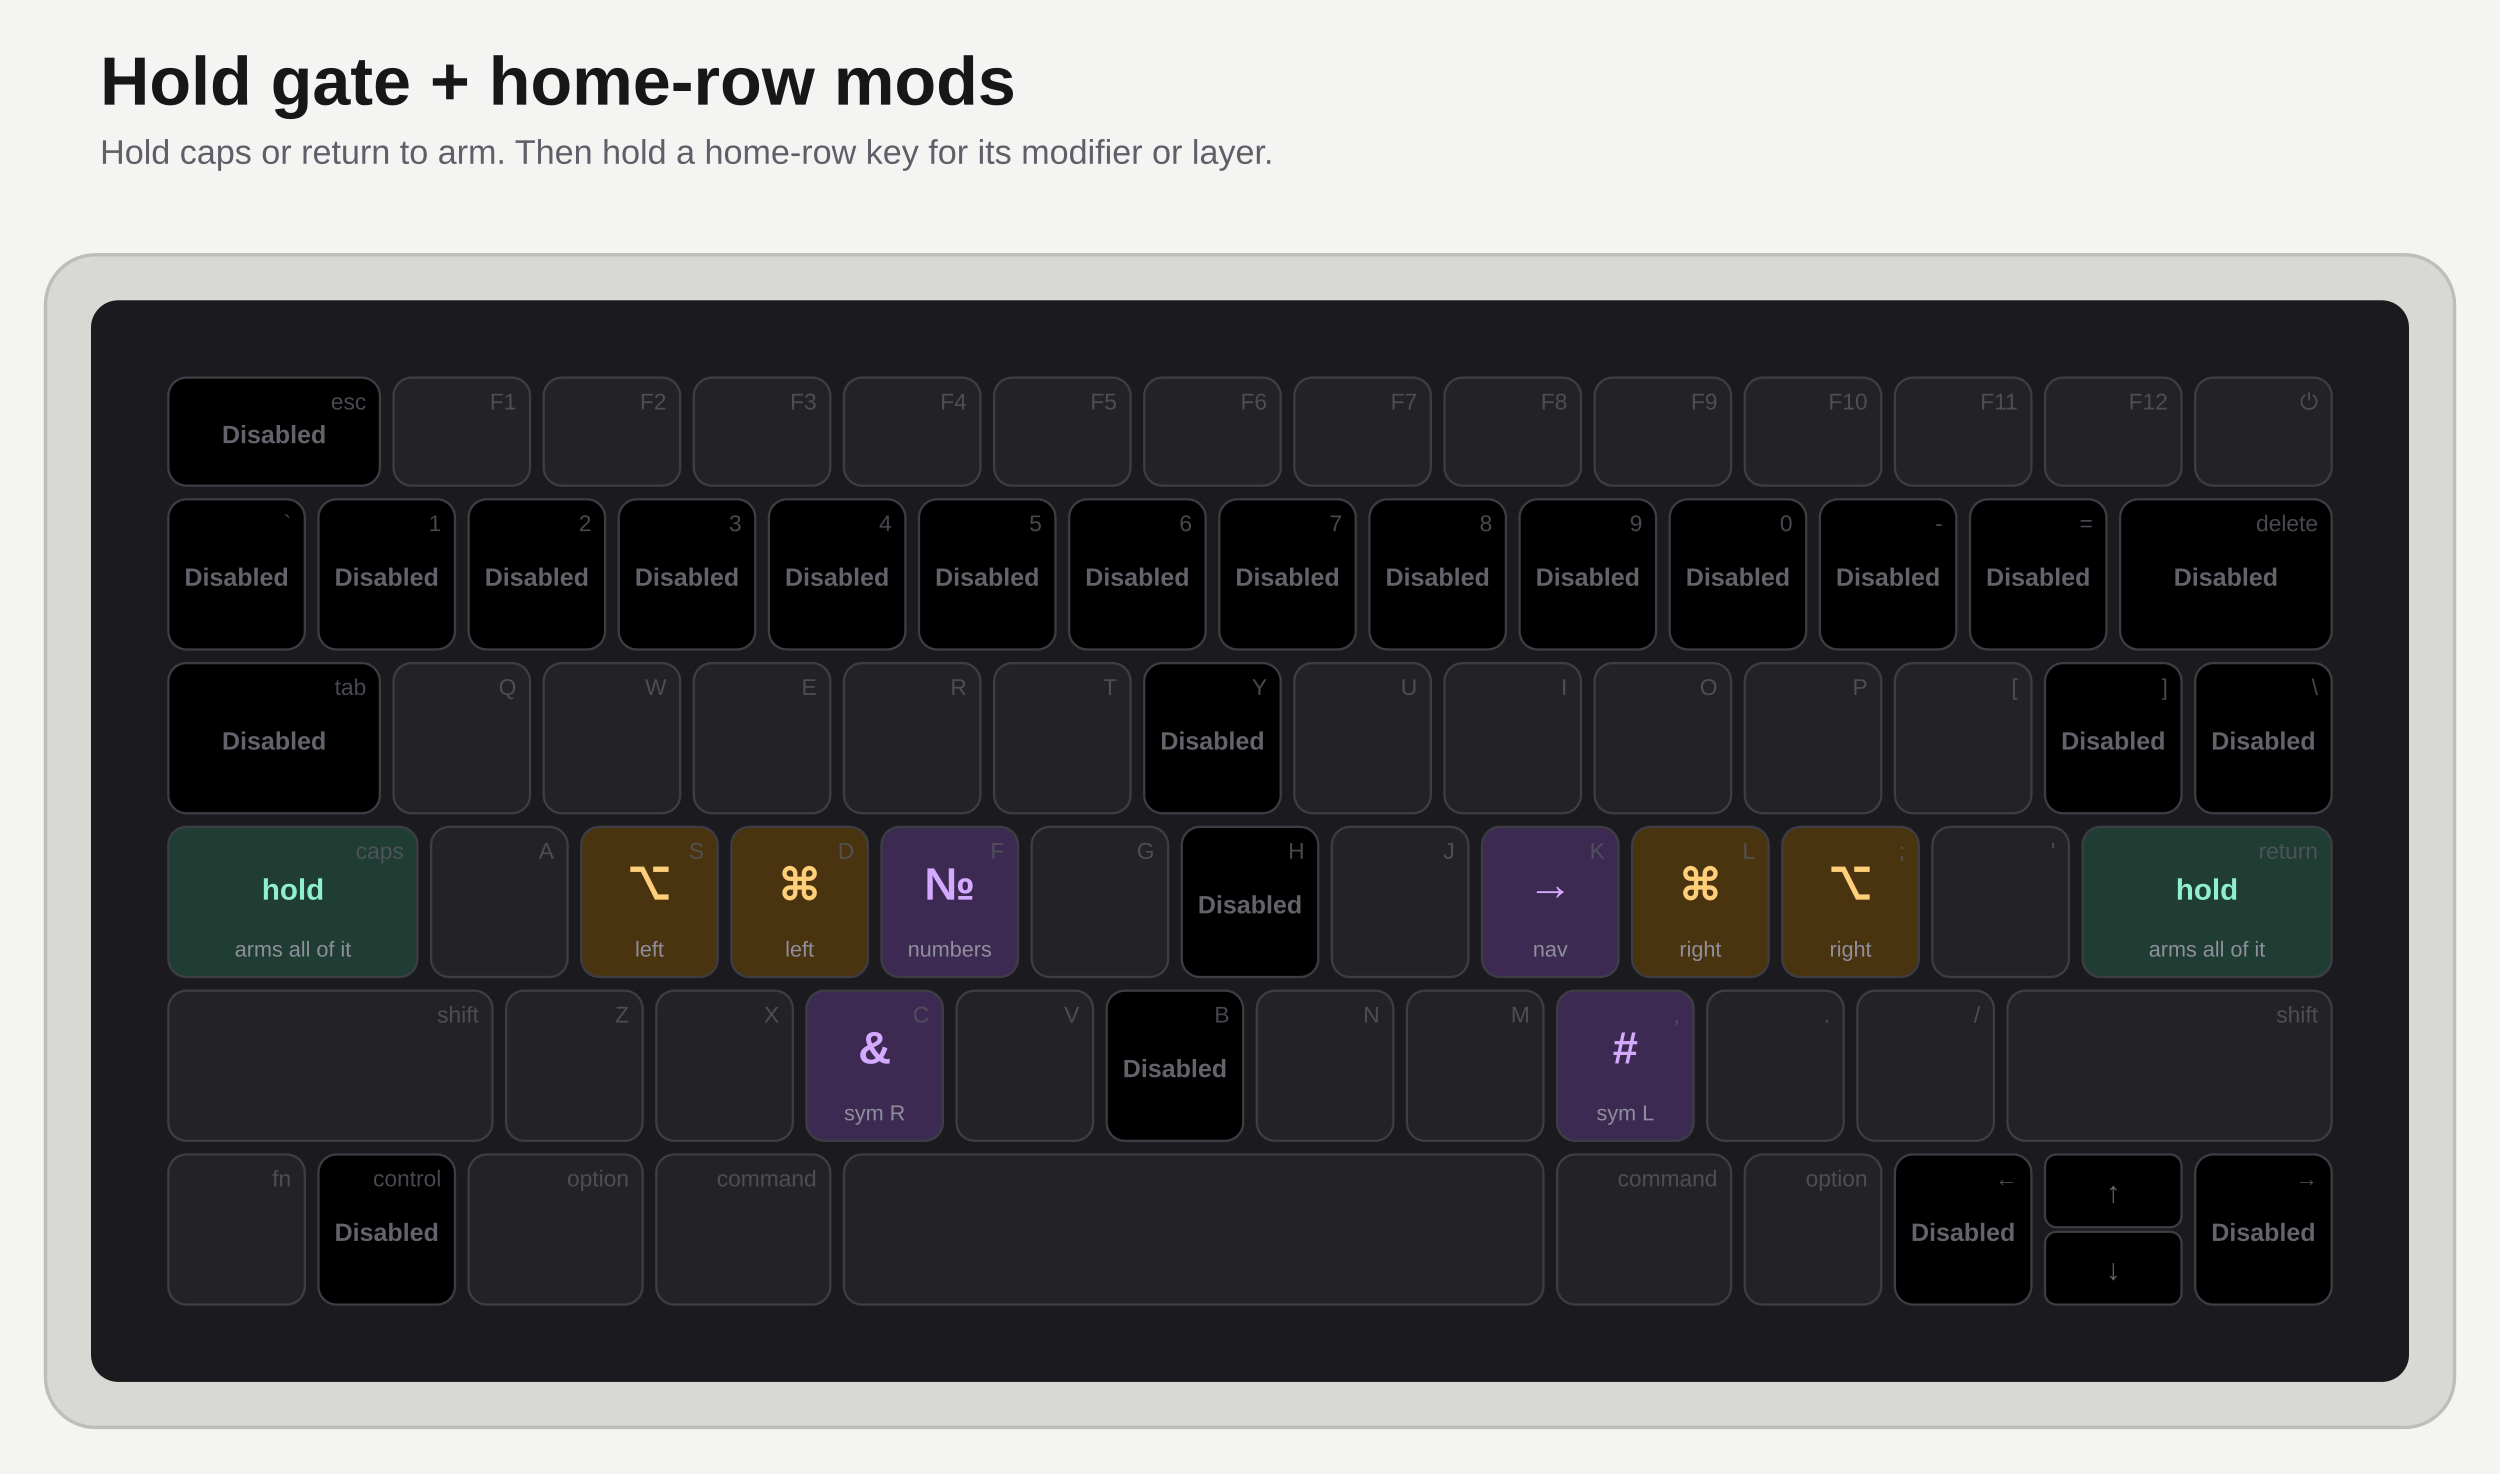
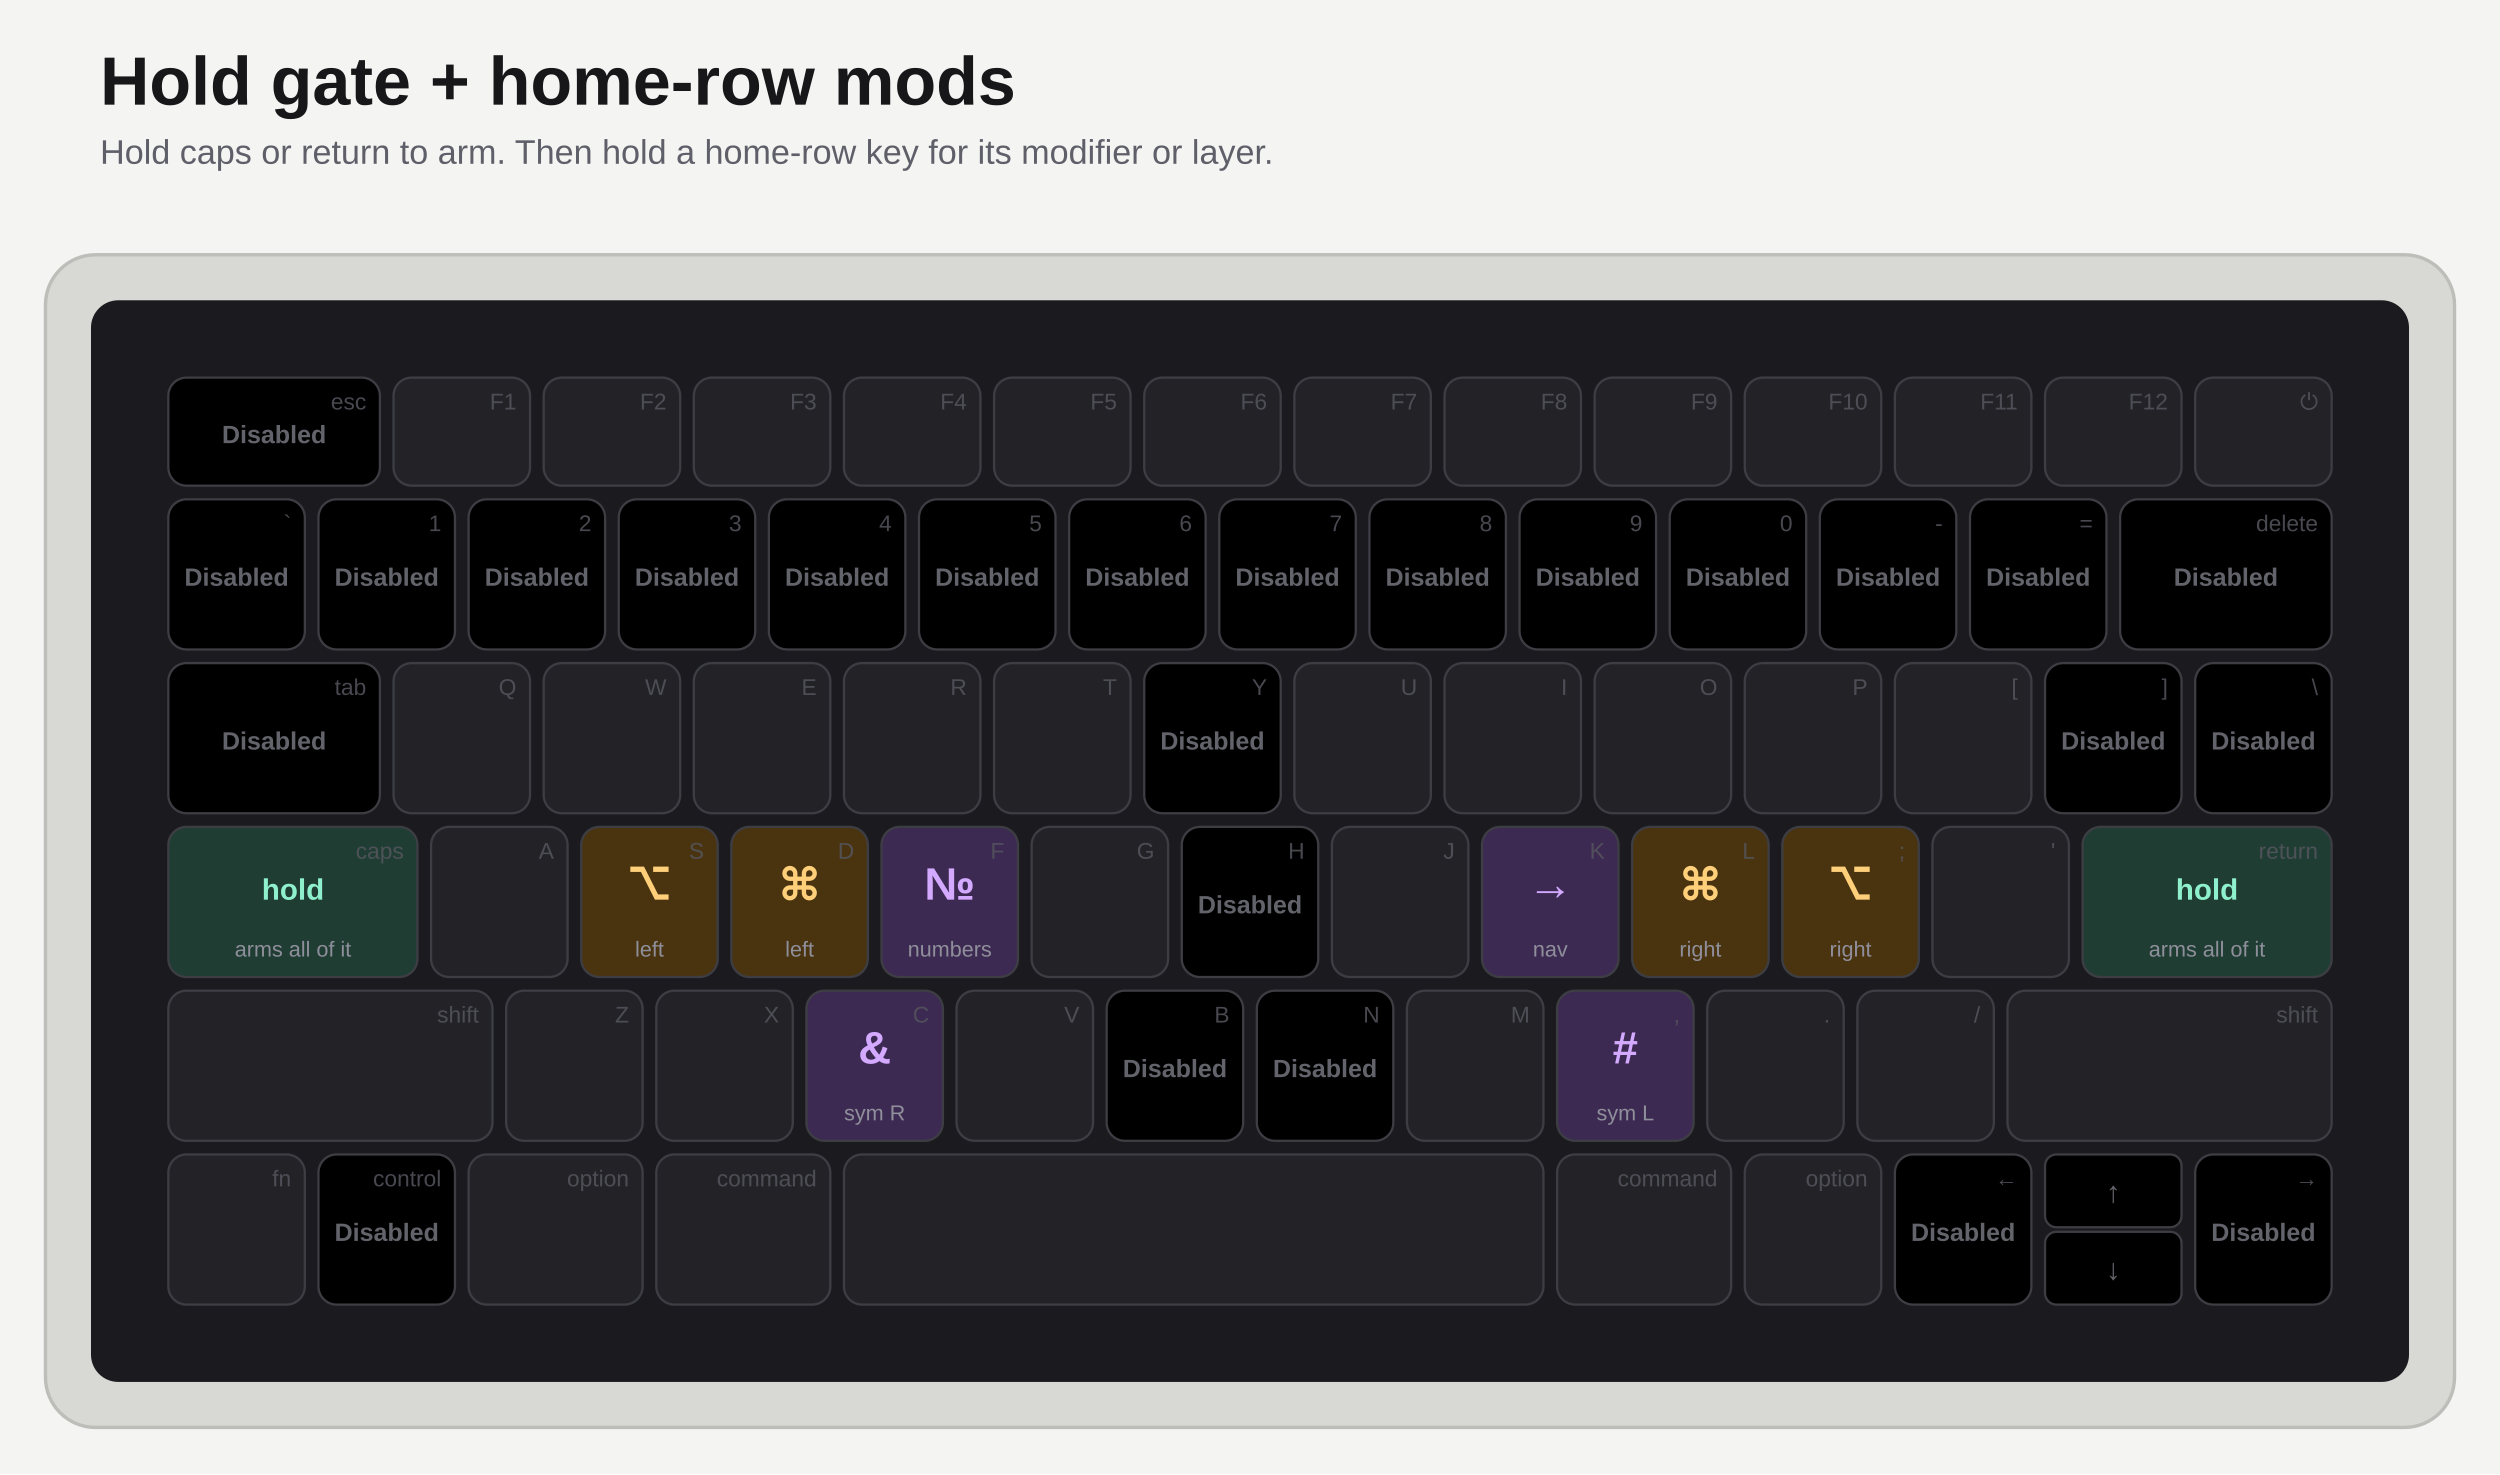
<svg xmlns="http://www.w3.org/2000/svg" width="1099" height="648" viewBox="0 0 1099 648" role="img" aria-label="Hold gate + home-row mods layer of the splitmac">
  <rect width="1099" height="648" fill="#f4f4f2" />
  <text x="44.0" y="46.0" fill="#17171a" font-size="30" font-weight="700" text-anchor="start" opacity="1.0" font-family="-apple-system, BlinkMacSystemFont, 'SF Pro Text', 'Helvetica Neue', Arial, sans-serif">Hold gate + home-row mods</text>
  <text x="44.0" y="72.0" fill="#5f5f6a" font-size="15" font-weight="400" text-anchor="start" opacity="1.0" font-family="-apple-system, BlinkMacSystemFont, 'SF Pro Text', 'Helvetica Neue', Arial, sans-serif">Hold caps or return to arm. Then hold a home-row key for its modifier or layer.</text>
  <rect x="20.0" y="112.0" width="1059.0" height="515.5" rx="22" fill="#d8d8d5" stroke="#bdbdb9" stroke-width="1.5" />
  <rect x="40.0" y="132.0" width="1019.0" height="475.5" rx="12" fill="#1b1b1f" />
  <rect x="74.0" y="166.0" width="93.0" height="47.5" rx="8" fill="#000000" stroke="#3d3d44" stroke-width="1" />
  <text x="161.0" y="180.0" fill="#55555e" font-size="10" font-weight="500" text-anchor="end" opacity="0.85" font-family="-apple-system, BlinkMacSystemFont, 'SF Pro Text', 'Helvetica Neue', Arial, sans-serif">esc</text>
  <text x="120.5" y="194.8" fill="#63636b" font-size="11" font-weight="600" text-anchor="middle" opacity="1.0" font-family="-apple-system, BlinkMacSystemFont, 'SF Pro Text', 'Helvetica Neue', Arial, sans-serif">Disabled</text>
  <rect x="173.0" y="166.0" width="60.0" height="47.5" rx="8" fill="#232327" stroke="#3d3d44" stroke-width="1" />
  <text x="227.0" y="180.0" fill="#55555e" font-size="10" font-weight="500" text-anchor="end" opacity="0.85" font-family="-apple-system, BlinkMacSystemFont, 'SF Pro Text', 'Helvetica Neue', Arial, sans-serif">F1</text>
  <rect x="239.0" y="166.0" width="60.0" height="47.5" rx="8" fill="#232327" stroke="#3d3d44" stroke-width="1" />
  <text x="293.0" y="180.0" fill="#55555e" font-size="10" font-weight="500" text-anchor="end" opacity="0.85" font-family="-apple-system, BlinkMacSystemFont, 'SF Pro Text', 'Helvetica Neue', Arial, sans-serif">F2</text>
  <rect x="305.0" y="166.0" width="60.0" height="47.5" rx="8" fill="#232327" stroke="#3d3d44" stroke-width="1" />
  <text x="359.0" y="180.0" fill="#55555e" font-size="10" font-weight="500" text-anchor="end" opacity="0.85" font-family="-apple-system, BlinkMacSystemFont, 'SF Pro Text', 'Helvetica Neue', Arial, sans-serif">F3</text>
  <rect x="371.0" y="166.0" width="60.0" height="47.5" rx="8" fill="#232327" stroke="#3d3d44" stroke-width="1" />
  <text x="425.0" y="180.0" fill="#55555e" font-size="10" font-weight="500" text-anchor="end" opacity="0.85" font-family="-apple-system, BlinkMacSystemFont, 'SF Pro Text', 'Helvetica Neue', Arial, sans-serif">F4</text>
  <rect x="437.0" y="166.0" width="60.0" height="47.5" rx="8" fill="#232327" stroke="#3d3d44" stroke-width="1" />
  <text x="491.0" y="180.0" fill="#55555e" font-size="10" font-weight="500" text-anchor="end" opacity="0.85" font-family="-apple-system, BlinkMacSystemFont, 'SF Pro Text', 'Helvetica Neue', Arial, sans-serif">F5</text>
  <rect x="503.0" y="166.0" width="60.0" height="47.5" rx="8" fill="#232327" stroke="#3d3d44" stroke-width="1" />
  <text x="557.0" y="180.0" fill="#55555e" font-size="10" font-weight="500" text-anchor="end" opacity="0.85" font-family="-apple-system, BlinkMacSystemFont, 'SF Pro Text', 'Helvetica Neue', Arial, sans-serif">F6</text>
  <rect x="569.0" y="166.0" width="60.0" height="47.5" rx="8" fill="#232327" stroke="#3d3d44" stroke-width="1" />
  <text x="623.0" y="180.0" fill="#55555e" font-size="10" font-weight="500" text-anchor="end" opacity="0.85" font-family="-apple-system, BlinkMacSystemFont, 'SF Pro Text', 'Helvetica Neue', Arial, sans-serif">F7</text>
  <rect x="635.0" y="166.0" width="60.0" height="47.5" rx="8" fill="#232327" stroke="#3d3d44" stroke-width="1" />
  <text x="689.0" y="180.0" fill="#55555e" font-size="10" font-weight="500" text-anchor="end" opacity="0.85" font-family="-apple-system, BlinkMacSystemFont, 'SF Pro Text', 'Helvetica Neue', Arial, sans-serif">F8</text>
  <rect x="701.0" y="166.0" width="60.0" height="47.5" rx="8" fill="#232327" stroke="#3d3d44" stroke-width="1" />
  <text x="755.0" y="180.0" fill="#55555e" font-size="10" font-weight="500" text-anchor="end" opacity="0.85" font-family="-apple-system, BlinkMacSystemFont, 'SF Pro Text', 'Helvetica Neue', Arial, sans-serif">F9</text>
  <rect x="767.0" y="166.0" width="60.0" height="47.5" rx="8" fill="#232327" stroke="#3d3d44" stroke-width="1" />
  <text x="821.0" y="180.0" fill="#55555e" font-size="10" font-weight="500" text-anchor="end" opacity="0.85" font-family="-apple-system, BlinkMacSystemFont, 'SF Pro Text', 'Helvetica Neue', Arial, sans-serif">F10</text>
  <rect x="833.0" y="166.0" width="60.0" height="47.5" rx="8" fill="#232327" stroke="#3d3d44" stroke-width="1" />
  <text x="887.0" y="180.0" fill="#55555e" font-size="10" font-weight="500" text-anchor="end" opacity="0.85" font-family="-apple-system, BlinkMacSystemFont, 'SF Pro Text', 'Helvetica Neue', Arial, sans-serif">F11</text>
  <rect x="899.0" y="166.0" width="60.0" height="47.5" rx="8" fill="#232327" stroke="#3d3d44" stroke-width="1" />
  <text x="953.0" y="180.0" fill="#55555e" font-size="10" font-weight="500" text-anchor="end" opacity="0.85" font-family="-apple-system, BlinkMacSystemFont, 'SF Pro Text', 'Helvetica Neue', Arial, sans-serif">F12</text>
  <rect x="965.0" y="166.0" width="60.0" height="47.5" rx="8" fill="#232327" stroke="#3d3d44" stroke-width="1" />
  <text x="1019.0" y="180.0" fill="#55555e" font-size="10" font-weight="500" text-anchor="end" opacity="0.85" font-family="-apple-system, BlinkMacSystemFont, 'SF Pro Text', 'Helvetica Neue', Arial, sans-serif">⏻</text>
  <rect x="74.0" y="219.5" width="60.0" height="66.0" rx="8" fill="#000000" stroke="#3d3d44" stroke-width="1" />
  <text x="128.0" y="233.5" fill="#55555e" font-size="10" font-weight="500" text-anchor="end" opacity="0.85" font-family="-apple-system, BlinkMacSystemFont, 'SF Pro Text', 'Helvetica Neue', Arial, sans-serif">`</text>
  <text x="104.0" y="257.5" fill="#63636b" font-size="11" font-weight="600" text-anchor="middle" opacity="1.0" font-family="-apple-system, BlinkMacSystemFont, 'SF Pro Text', 'Helvetica Neue', Arial, sans-serif">Disabled</text>
  <rect x="140.0" y="219.5" width="60.0" height="66.0" rx="8" fill="#000000" stroke="#3d3d44" stroke-width="1" />
  <text x="194.0" y="233.5" fill="#55555e" font-size="10" font-weight="500" text-anchor="end" opacity="0.85" font-family="-apple-system, BlinkMacSystemFont, 'SF Pro Text', 'Helvetica Neue', Arial, sans-serif">1</text>
  <text x="170.0" y="257.5" fill="#63636b" font-size="11" font-weight="600" text-anchor="middle" opacity="1.0" font-family="-apple-system, BlinkMacSystemFont, 'SF Pro Text', 'Helvetica Neue', Arial, sans-serif">Disabled</text>
  <rect x="206.0" y="219.5" width="60.0" height="66.0" rx="8" fill="#000000" stroke="#3d3d44" stroke-width="1" />
  <text x="260.0" y="233.5" fill="#55555e" font-size="10" font-weight="500" text-anchor="end" opacity="0.85" font-family="-apple-system, BlinkMacSystemFont, 'SF Pro Text', 'Helvetica Neue', Arial, sans-serif">2</text>
  <text x="236.0" y="257.5" fill="#63636b" font-size="11" font-weight="600" text-anchor="middle" opacity="1.0" font-family="-apple-system, BlinkMacSystemFont, 'SF Pro Text', 'Helvetica Neue', Arial, sans-serif">Disabled</text>
  <rect x="272.0" y="219.5" width="60.0" height="66.0" rx="8" fill="#000000" stroke="#3d3d44" stroke-width="1" />
  <text x="326.0" y="233.5" fill="#55555e" font-size="10" font-weight="500" text-anchor="end" opacity="0.85" font-family="-apple-system, BlinkMacSystemFont, 'SF Pro Text', 'Helvetica Neue', Arial, sans-serif">3</text>
  <text x="302.0" y="257.5" fill="#63636b" font-size="11" font-weight="600" text-anchor="middle" opacity="1.0" font-family="-apple-system, BlinkMacSystemFont, 'SF Pro Text', 'Helvetica Neue', Arial, sans-serif">Disabled</text>
  <rect x="338.0" y="219.5" width="60.0" height="66.0" rx="8" fill="#000000" stroke="#3d3d44" stroke-width="1" />
  <text x="392.0" y="233.5" fill="#55555e" font-size="10" font-weight="500" text-anchor="end" opacity="0.85" font-family="-apple-system, BlinkMacSystemFont, 'SF Pro Text', 'Helvetica Neue', Arial, sans-serif">4</text>
  <text x="368.0" y="257.5" fill="#63636b" font-size="11" font-weight="600" text-anchor="middle" opacity="1.0" font-family="-apple-system, BlinkMacSystemFont, 'SF Pro Text', 'Helvetica Neue', Arial, sans-serif">Disabled</text>
  <rect x="404.0" y="219.5" width="60.0" height="66.0" rx="8" fill="#000000" stroke="#3d3d44" stroke-width="1" />
  <text x="458.0" y="233.5" fill="#55555e" font-size="10" font-weight="500" text-anchor="end" opacity="0.85" font-family="-apple-system, BlinkMacSystemFont, 'SF Pro Text', 'Helvetica Neue', Arial, sans-serif">5</text>
  <text x="434.0" y="257.5" fill="#63636b" font-size="11" font-weight="600" text-anchor="middle" opacity="1.0" font-family="-apple-system, BlinkMacSystemFont, 'SF Pro Text', 'Helvetica Neue', Arial, sans-serif">Disabled</text>
  <rect x="470.0" y="219.5" width="60.0" height="66.0" rx="8" fill="#000000" stroke="#3d3d44" stroke-width="1" />
  <text x="524.0" y="233.5" fill="#55555e" font-size="10" font-weight="500" text-anchor="end" opacity="0.85" font-family="-apple-system, BlinkMacSystemFont, 'SF Pro Text', 'Helvetica Neue', Arial, sans-serif">6</text>
  <text x="500.0" y="257.5" fill="#63636b" font-size="11" font-weight="600" text-anchor="middle" opacity="1.0" font-family="-apple-system, BlinkMacSystemFont, 'SF Pro Text', 'Helvetica Neue', Arial, sans-serif">Disabled</text>
  <rect x="536.0" y="219.5" width="60.0" height="66.0" rx="8" fill="#000000" stroke="#3d3d44" stroke-width="1" />
  <text x="590.0" y="233.5" fill="#55555e" font-size="10" font-weight="500" text-anchor="end" opacity="0.85" font-family="-apple-system, BlinkMacSystemFont, 'SF Pro Text', 'Helvetica Neue', Arial, sans-serif">7</text>
  <text x="566.0" y="257.5" fill="#63636b" font-size="11" font-weight="600" text-anchor="middle" opacity="1.0" font-family="-apple-system, BlinkMacSystemFont, 'SF Pro Text', 'Helvetica Neue', Arial, sans-serif">Disabled</text>
  <rect x="602.0" y="219.5" width="60.0" height="66.0" rx="8" fill="#000000" stroke="#3d3d44" stroke-width="1" />
  <text x="656.0" y="233.5" fill="#55555e" font-size="10" font-weight="500" text-anchor="end" opacity="0.85" font-family="-apple-system, BlinkMacSystemFont, 'SF Pro Text', 'Helvetica Neue', Arial, sans-serif">8</text>
  <text x="632.0" y="257.5" fill="#63636b" font-size="11" font-weight="600" text-anchor="middle" opacity="1.0" font-family="-apple-system, BlinkMacSystemFont, 'SF Pro Text', 'Helvetica Neue', Arial, sans-serif">Disabled</text>
  <rect x="668.0" y="219.5" width="60.0" height="66.0" rx="8" fill="#000000" stroke="#3d3d44" stroke-width="1" />
  <text x="722.0" y="233.5" fill="#55555e" font-size="10" font-weight="500" text-anchor="end" opacity="0.85" font-family="-apple-system, BlinkMacSystemFont, 'SF Pro Text', 'Helvetica Neue', Arial, sans-serif">9</text>
  <text x="698.0" y="257.5" fill="#63636b" font-size="11" font-weight="600" text-anchor="middle" opacity="1.0" font-family="-apple-system, BlinkMacSystemFont, 'SF Pro Text', 'Helvetica Neue', Arial, sans-serif">Disabled</text>
  <rect x="734.0" y="219.5" width="60.0" height="66.0" rx="8" fill="#000000" stroke="#3d3d44" stroke-width="1" />
  <text x="788.0" y="233.5" fill="#55555e" font-size="10" font-weight="500" text-anchor="end" opacity="0.85" font-family="-apple-system, BlinkMacSystemFont, 'SF Pro Text', 'Helvetica Neue', Arial, sans-serif">0</text>
  <text x="764.0" y="257.5" fill="#63636b" font-size="11" font-weight="600" text-anchor="middle" opacity="1.0" font-family="-apple-system, BlinkMacSystemFont, 'SF Pro Text', 'Helvetica Neue', Arial, sans-serif">Disabled</text>
  <rect x="800.0" y="219.5" width="60.0" height="66.0" rx="8" fill="#000000" stroke="#3d3d44" stroke-width="1" />
  <text x="854.0" y="233.5" fill="#55555e" font-size="10" font-weight="500" text-anchor="end" opacity="0.85" font-family="-apple-system, BlinkMacSystemFont, 'SF Pro Text', 'Helvetica Neue', Arial, sans-serif">-</text>
  <text x="830.0" y="257.5" fill="#63636b" font-size="11" font-weight="600" text-anchor="middle" opacity="1.0" font-family="-apple-system, BlinkMacSystemFont, 'SF Pro Text', 'Helvetica Neue', Arial, sans-serif">Disabled</text>
  <rect x="866.0" y="219.5" width="60.0" height="66.0" rx="8" fill="#000000" stroke="#3d3d44" stroke-width="1" />
  <text x="920.0" y="233.5" fill="#55555e" font-size="10" font-weight="500" text-anchor="end" opacity="0.85" font-family="-apple-system, BlinkMacSystemFont, 'SF Pro Text', 'Helvetica Neue', Arial, sans-serif">=</text>
  <text x="896.0" y="257.5" fill="#63636b" font-size="11" font-weight="600" text-anchor="middle" opacity="1.0" font-family="-apple-system, BlinkMacSystemFont, 'SF Pro Text', 'Helvetica Neue', Arial, sans-serif">Disabled</text>
  <rect x="932.0" y="219.5" width="93.0" height="66.0" rx="8" fill="#000000" stroke="#3d3d44" stroke-width="1" />
  <text x="1019.0" y="233.5" fill="#55555e" font-size="10" font-weight="500" text-anchor="end" opacity="0.85" font-family="-apple-system, BlinkMacSystemFont, 'SF Pro Text', 'Helvetica Neue', Arial, sans-serif">delete</text>
  <text x="978.5" y="257.5" fill="#63636b" font-size="11" font-weight="600" text-anchor="middle" opacity="1.0" font-family="-apple-system, BlinkMacSystemFont, 'SF Pro Text', 'Helvetica Neue', Arial, sans-serif">Disabled</text>
  <rect x="74.0" y="291.5" width="93.0" height="66.0" rx="8" fill="#000000" stroke="#3d3d44" stroke-width="1" />
  <text x="161.0" y="305.5" fill="#55555e" font-size="10" font-weight="500" text-anchor="end" opacity="0.85" font-family="-apple-system, BlinkMacSystemFont, 'SF Pro Text', 'Helvetica Neue', Arial, sans-serif">tab</text>
  <text x="120.5" y="329.5" fill="#63636b" font-size="11" font-weight="600" text-anchor="middle" opacity="1.0" font-family="-apple-system, BlinkMacSystemFont, 'SF Pro Text', 'Helvetica Neue', Arial, sans-serif">Disabled</text>
  <rect x="173.0" y="291.5" width="60.0" height="66.0" rx="8" fill="#232327" stroke="#3d3d44" stroke-width="1" />
  <text x="227.0" y="305.5" fill="#55555e" font-size="10" font-weight="500" text-anchor="end" opacity="0.85" font-family="-apple-system, BlinkMacSystemFont, 'SF Pro Text', 'Helvetica Neue', Arial, sans-serif">Q</text>
  <rect x="239.0" y="291.5" width="60.0" height="66.0" rx="8" fill="#232327" stroke="#3d3d44" stroke-width="1" />
  <text x="293.0" y="305.5" fill="#55555e" font-size="10" font-weight="500" text-anchor="end" opacity="0.85" font-family="-apple-system, BlinkMacSystemFont, 'SF Pro Text', 'Helvetica Neue', Arial, sans-serif">W</text>
  <rect x="305.0" y="291.5" width="60.0" height="66.0" rx="8" fill="#232327" stroke="#3d3d44" stroke-width="1" />
  <text x="359.0" y="305.5" fill="#55555e" font-size="10" font-weight="500" text-anchor="end" opacity="0.85" font-family="-apple-system, BlinkMacSystemFont, 'SF Pro Text', 'Helvetica Neue', Arial, sans-serif">E</text>
  <rect x="371.0" y="291.5" width="60.0" height="66.0" rx="8" fill="#232327" stroke="#3d3d44" stroke-width="1" />
  <text x="425.0" y="305.5" fill="#55555e" font-size="10" font-weight="500" text-anchor="end" opacity="0.85" font-family="-apple-system, BlinkMacSystemFont, 'SF Pro Text', 'Helvetica Neue', Arial, sans-serif">R</text>
  <rect x="437.0" y="291.5" width="60.0" height="66.0" rx="8" fill="#232327" stroke="#3d3d44" stroke-width="1" />
  <text x="491.0" y="305.5" fill="#55555e" font-size="10" font-weight="500" text-anchor="end" opacity="0.85" font-family="-apple-system, BlinkMacSystemFont, 'SF Pro Text', 'Helvetica Neue', Arial, sans-serif">T</text>
  <rect x="503.0" y="291.5" width="60.0" height="66.0" rx="8" fill="#000000" stroke="#3d3d44" stroke-width="1" />
  <text x="557.0" y="305.5" fill="#55555e" font-size="10" font-weight="500" text-anchor="end" opacity="0.85" font-family="-apple-system, BlinkMacSystemFont, 'SF Pro Text', 'Helvetica Neue', Arial, sans-serif">Y</text>
  <text x="533.0" y="329.5" fill="#63636b" font-size="11" font-weight="600" text-anchor="middle" opacity="1.0" font-family="-apple-system, BlinkMacSystemFont, 'SF Pro Text', 'Helvetica Neue', Arial, sans-serif">Disabled</text>
  <rect x="569.0" y="291.5" width="60.0" height="66.0" rx="8" fill="#232327" stroke="#3d3d44" stroke-width="1" />
  <text x="623.0" y="305.5" fill="#55555e" font-size="10" font-weight="500" text-anchor="end" opacity="0.85" font-family="-apple-system, BlinkMacSystemFont, 'SF Pro Text', 'Helvetica Neue', Arial, sans-serif">U</text>
  <rect x="635.0" y="291.5" width="60.0" height="66.0" rx="8" fill="#232327" stroke="#3d3d44" stroke-width="1" />
  <text x="689.0" y="305.5" fill="#55555e" font-size="10" font-weight="500" text-anchor="end" opacity="0.85" font-family="-apple-system, BlinkMacSystemFont, 'SF Pro Text', 'Helvetica Neue', Arial, sans-serif">I</text>
  <rect x="701.0" y="291.5" width="60.0" height="66.0" rx="8" fill="#232327" stroke="#3d3d44" stroke-width="1" />
  <text x="755.0" y="305.5" fill="#55555e" font-size="10" font-weight="500" text-anchor="end" opacity="0.85" font-family="-apple-system, BlinkMacSystemFont, 'SF Pro Text', 'Helvetica Neue', Arial, sans-serif">O</text>
  <rect x="767.0" y="291.5" width="60.0" height="66.0" rx="8" fill="#232327" stroke="#3d3d44" stroke-width="1" />
  <text x="821.0" y="305.5" fill="#55555e" font-size="10" font-weight="500" text-anchor="end" opacity="0.85" font-family="-apple-system, BlinkMacSystemFont, 'SF Pro Text', 'Helvetica Neue', Arial, sans-serif">P</text>
  <rect x="833.0" y="291.5" width="60.0" height="66.0" rx="8" fill="#232327" stroke="#3d3d44" stroke-width="1" />
  <text x="887.0" y="305.5" fill="#55555e" font-size="10" font-weight="500" text-anchor="end" opacity="0.85" font-family="-apple-system, BlinkMacSystemFont, 'SF Pro Text', 'Helvetica Neue', Arial, sans-serif">[</text>
  <rect x="899.0" y="291.5" width="60.0" height="66.0" rx="8" fill="#000000" stroke="#3d3d44" stroke-width="1" />
  <text x="953.0" y="305.5" fill="#55555e" font-size="10" font-weight="500" text-anchor="end" opacity="0.85" font-family="-apple-system, BlinkMacSystemFont, 'SF Pro Text', 'Helvetica Neue', Arial, sans-serif">]</text>
  <text x="929.0" y="329.5" fill="#63636b" font-size="11" font-weight="600" text-anchor="middle" opacity="1.0" font-family="-apple-system, BlinkMacSystemFont, 'SF Pro Text', 'Helvetica Neue', Arial, sans-serif">Disabled</text>
  <rect x="965.0" y="291.5" width="60.0" height="66.0" rx="8" fill="#000000" stroke="#3d3d44" stroke-width="1" />
  <text x="1019.0" y="305.5" fill="#55555e" font-size="10" font-weight="500" text-anchor="end" opacity="0.85" font-family="-apple-system, BlinkMacSystemFont, 'SF Pro Text', 'Helvetica Neue', Arial, sans-serif">\</text>
  <text x="995.0" y="329.5" fill="#63636b" font-size="11" font-weight="600" text-anchor="middle" opacity="1.0" font-family="-apple-system, BlinkMacSystemFont, 'SF Pro Text', 'Helvetica Neue', Arial, sans-serif">Disabled</text>
  <rect x="74.0" y="363.5" width="109.5" height="66.0" rx="8" fill="#1f3d33" stroke="#3d3d44" stroke-width="1" />
  <text x="177.5" y="377.5" fill="#55555e" font-size="10" font-weight="500" text-anchor="end" opacity="0.85" font-family="-apple-system, BlinkMacSystemFont, 'SF Pro Text', 'Helvetica Neue', Arial, sans-serif">caps</text>
  <text x="128.8" y="395.5" fill="#8ff0cd" font-size="13" font-weight="600" text-anchor="middle" opacity="1.0" font-family="-apple-system, BlinkMacSystemFont, 'SF Pro Text', 'Helvetica Neue', Arial, sans-serif">hold</text>
  <text x="128.8" y="420.5" fill="#8f8f9b" font-size="9.5" font-weight="500" text-anchor="middle" opacity="1.0" font-family="-apple-system, BlinkMacSystemFont, 'SF Pro Text', 'Helvetica Neue', Arial, sans-serif">arms all of it</text>
  <rect x="189.5" y="363.5" width="60.0" height="66.0" rx="8" fill="#232327" stroke="#3d3d44" stroke-width="1" />
  <text x="243.5" y="377.5" fill="#55555e" font-size="10" font-weight="500" text-anchor="end" opacity="0.85" font-family="-apple-system, BlinkMacSystemFont, 'SF Pro Text', 'Helvetica Neue', Arial, sans-serif">A</text>
  <rect x="255.5" y="363.5" width="60.0" height="66.0" rx="8" fill="#4a3410" stroke="#3d3d44" stroke-width="1" />
  <text x="309.5" y="377.5" fill="#55555e" font-size="10" font-weight="500" text-anchor="end" opacity="0.85" font-family="-apple-system, BlinkMacSystemFont, 'SF Pro Text', 'Helvetica Neue', Arial, sans-serif">S</text>
  <text x="285.5" y="395.5" fill="#ffcf7a" font-size="20" font-weight="700" text-anchor="middle" opacity="1.0" font-family="-apple-system, BlinkMacSystemFont, 'SF Pro Text', 'Helvetica Neue', Arial, sans-serif">⌥</text>
  <text x="285.5" y="420.5" fill="#8f8f9b" font-size="9.5" font-weight="500" text-anchor="middle" opacity="1.0" font-family="-apple-system, BlinkMacSystemFont, 'SF Pro Text', 'Helvetica Neue', Arial, sans-serif">left</text>
  <rect x="321.5" y="363.5" width="60.0" height="66.0" rx="8" fill="#4a3410" stroke="#3d3d44" stroke-width="1" />
  <text x="375.5" y="377.5" fill="#55555e" font-size="10" font-weight="500" text-anchor="end" opacity="0.85" font-family="-apple-system, BlinkMacSystemFont, 'SF Pro Text', 'Helvetica Neue', Arial, sans-serif">D</text>
  <text x="351.5" y="395.5" fill="#ffcf7a" font-size="20" font-weight="700" text-anchor="middle" opacity="1.0" font-family="-apple-system, BlinkMacSystemFont, 'SF Pro Text', 'Helvetica Neue', Arial, sans-serif">⌘</text>
  <text x="351.5" y="420.5" fill="#8f8f9b" font-size="9.5" font-weight="500" text-anchor="middle" opacity="1.0" font-family="-apple-system, BlinkMacSystemFont, 'SF Pro Text', 'Helvetica Neue', Arial, sans-serif">left</text>
  <rect x="387.5" y="363.5" width="60.0" height="66.0" rx="8" fill="#3d2a52" stroke="#3d3d44" stroke-width="1" />
  <text x="441.5" y="377.5" fill="#55555e" font-size="10" font-weight="500" text-anchor="end" opacity="0.85" font-family="-apple-system, BlinkMacSystemFont, 'SF Pro Text', 'Helvetica Neue', Arial, sans-serif">F</text>
  <text x="417.5" y="395.5" fill="#d3aaff" font-size="20" font-weight="700" text-anchor="middle" opacity="1.0" font-family="-apple-system, BlinkMacSystemFont, 'SF Pro Text', 'Helvetica Neue', Arial, sans-serif">№</text>
  <text x="417.5" y="420.5" fill="#8f8f9b" font-size="9.5" font-weight="500" text-anchor="middle" opacity="1.0" font-family="-apple-system, BlinkMacSystemFont, 'SF Pro Text', 'Helvetica Neue', Arial, sans-serif">numbers</text>
  <rect x="453.5" y="363.5" width="60.0" height="66.0" rx="8" fill="#232327" stroke="#3d3d44" stroke-width="1" />
  <text x="507.5" y="377.5" fill="#55555e" font-size="10" font-weight="500" text-anchor="end" opacity="0.85" font-family="-apple-system, BlinkMacSystemFont, 'SF Pro Text', 'Helvetica Neue', Arial, sans-serif">G</text>
  <rect x="519.5" y="363.5" width="60.0" height="66.0" rx="8" fill="#000000" stroke="#3d3d44" stroke-width="1" />
  <text x="573.5" y="377.5" fill="#55555e" font-size="10" font-weight="500" text-anchor="end" opacity="0.85" font-family="-apple-system, BlinkMacSystemFont, 'SF Pro Text', 'Helvetica Neue', Arial, sans-serif">H</text>
  <text x="549.5" y="401.5" fill="#63636b" font-size="11" font-weight="600" text-anchor="middle" opacity="1.0" font-family="-apple-system, BlinkMacSystemFont, 'SF Pro Text', 'Helvetica Neue', Arial, sans-serif">Disabled</text>
  <rect x="585.5" y="363.5" width="60.0" height="66.0" rx="8" fill="#232327" stroke="#3d3d44" stroke-width="1" />
  <text x="639.5" y="377.5" fill="#55555e" font-size="10" font-weight="500" text-anchor="end" opacity="0.85" font-family="-apple-system, BlinkMacSystemFont, 'SF Pro Text', 'Helvetica Neue', Arial, sans-serif">J</text>
  <rect x="651.5" y="363.5" width="60.0" height="66.0" rx="8" fill="#3d2a52" stroke="#3d3d44" stroke-width="1" />
  <text x="705.5" y="377.5" fill="#55555e" font-size="10" font-weight="500" text-anchor="end" opacity="0.85" font-family="-apple-system, BlinkMacSystemFont, 'SF Pro Text', 'Helvetica Neue', Arial, sans-serif">K</text>
  <text x="681.5" y="395.5" fill="#d3aaff" font-size="20" font-weight="700" text-anchor="middle" opacity="1.0" font-family="-apple-system, BlinkMacSystemFont, 'SF Pro Text', 'Helvetica Neue', Arial, sans-serif">→</text>
  <text x="681.5" y="420.5" fill="#8f8f9b" font-size="9.5" font-weight="500" text-anchor="middle" opacity="1.0" font-family="-apple-system, BlinkMacSystemFont, 'SF Pro Text', 'Helvetica Neue', Arial, sans-serif">nav</text>
  <rect x="717.5" y="363.5" width="60.0" height="66.0" rx="8" fill="#4a3410" stroke="#3d3d44" stroke-width="1" />
  <text x="771.5" y="377.5" fill="#55555e" font-size="10" font-weight="500" text-anchor="end" opacity="0.85" font-family="-apple-system, BlinkMacSystemFont, 'SF Pro Text', 'Helvetica Neue', Arial, sans-serif">L</text>
  <text x="747.5" y="395.5" fill="#ffcf7a" font-size="20" font-weight="700" text-anchor="middle" opacity="1.0" font-family="-apple-system, BlinkMacSystemFont, 'SF Pro Text', 'Helvetica Neue', Arial, sans-serif">⌘</text>
  <text x="747.5" y="420.5" fill="#8f8f9b" font-size="9.5" font-weight="500" text-anchor="middle" opacity="1.0" font-family="-apple-system, BlinkMacSystemFont, 'SF Pro Text', 'Helvetica Neue', Arial, sans-serif">right</text>
  <rect x="783.5" y="363.5" width="60.0" height="66.0" rx="8" fill="#4a3410" stroke="#3d3d44" stroke-width="1" />
  <text x="837.5" y="377.5" fill="#55555e" font-size="10" font-weight="500" text-anchor="end" opacity="0.85" font-family="-apple-system, BlinkMacSystemFont, 'SF Pro Text', 'Helvetica Neue', Arial, sans-serif">;</text>
  <text x="813.5" y="395.5" fill="#ffcf7a" font-size="20" font-weight="700" text-anchor="middle" opacity="1.0" font-family="-apple-system, BlinkMacSystemFont, 'SF Pro Text', 'Helvetica Neue', Arial, sans-serif">⌥</text>
  <text x="813.5" y="420.5" fill="#8f8f9b" font-size="9.5" font-weight="500" text-anchor="middle" opacity="1.0" font-family="-apple-system, BlinkMacSystemFont, 'SF Pro Text', 'Helvetica Neue', Arial, sans-serif">right</text>
  <rect x="849.5" y="363.5" width="60.0" height="66.0" rx="8" fill="#232327" stroke="#3d3d44" stroke-width="1" />
  <text x="903.5" y="377.5" fill="#55555e" font-size="10" font-weight="500" text-anchor="end" opacity="0.85" font-family="-apple-system, BlinkMacSystemFont, 'SF Pro Text', 'Helvetica Neue', Arial, sans-serif">'</text>
  <rect x="915.5" y="363.5" width="109.5" height="66.0" rx="8" fill="#1f3d33" stroke="#3d3d44" stroke-width="1" />
  <text x="1019.0" y="377.5" fill="#55555e" font-size="10" font-weight="500" text-anchor="end" opacity="0.85" font-family="-apple-system, BlinkMacSystemFont, 'SF Pro Text', 'Helvetica Neue', Arial, sans-serif">return</text>
  <text x="970.2" y="395.5" fill="#8ff0cd" font-size="13" font-weight="600" text-anchor="middle" opacity="1.0" font-family="-apple-system, BlinkMacSystemFont, 'SF Pro Text', 'Helvetica Neue', Arial, sans-serif">hold</text>
  <text x="970.2" y="420.5" fill="#8f8f9b" font-size="9.5" font-weight="500" text-anchor="middle" opacity="1.0" font-family="-apple-system, BlinkMacSystemFont, 'SF Pro Text', 'Helvetica Neue', Arial, sans-serif">arms all of it</text>
  <rect x="74.0" y="435.5" width="142.5" height="66.0" rx="8" fill="#232327" stroke="#3d3d44" stroke-width="1" />
  <text x="210.5" y="449.5" fill="#55555e" font-size="10" font-weight="500" text-anchor="end" opacity="0.85" font-family="-apple-system, BlinkMacSystemFont, 'SF Pro Text', 'Helvetica Neue', Arial, sans-serif">shift</text>
  <rect x="222.5" y="435.5" width="60.0" height="66.0" rx="8" fill="#232327" stroke="#3d3d44" stroke-width="1" />
  <text x="276.5" y="449.5" fill="#55555e" font-size="10" font-weight="500" text-anchor="end" opacity="0.85" font-family="-apple-system, BlinkMacSystemFont, 'SF Pro Text', 'Helvetica Neue', Arial, sans-serif">Z</text>
  <rect x="288.5" y="435.5" width="60.0" height="66.0" rx="8" fill="#232327" stroke="#3d3d44" stroke-width="1" />
  <text x="342.5" y="449.5" fill="#55555e" font-size="10" font-weight="500" text-anchor="end" opacity="0.85" font-family="-apple-system, BlinkMacSystemFont, 'SF Pro Text', 'Helvetica Neue', Arial, sans-serif">X</text>
  <rect x="354.5" y="435.5" width="60.0" height="66.0" rx="8" fill="#3d2a52" stroke="#3d3d44" stroke-width="1" />
  <text x="408.5" y="449.5" fill="#55555e" font-size="10" font-weight="500" text-anchor="end" opacity="0.85" font-family="-apple-system, BlinkMacSystemFont, 'SF Pro Text', 'Helvetica Neue', Arial, sans-serif">C</text>
  <text x="384.5" y="467.5" fill="#d3aaff" font-size="20" font-weight="700" text-anchor="middle" opacity="1.0" font-family="-apple-system, BlinkMacSystemFont, 'SF Pro Text', 'Helvetica Neue', Arial, sans-serif">&amp;</text>
  <text x="384.5" y="492.5" fill="#8f8f9b" font-size="9.5" font-weight="500" text-anchor="middle" opacity="1.0" font-family="-apple-system, BlinkMacSystemFont, 'SF Pro Text', 'Helvetica Neue', Arial, sans-serif">sym R</text>
  <rect x="420.5" y="435.5" width="60.0" height="66.0" rx="8" fill="#232327" stroke="#3d3d44" stroke-width="1" />
  <text x="474.5" y="449.5" fill="#55555e" font-size="10" font-weight="500" text-anchor="end" opacity="0.85" font-family="-apple-system, BlinkMacSystemFont, 'SF Pro Text', 'Helvetica Neue', Arial, sans-serif">V</text>
  <rect x="486.5" y="435.5" width="60.0" height="66.0" rx="8" fill="#000000" stroke="#3d3d44" stroke-width="1" />
  <text x="540.5" y="449.5" fill="#55555e" font-size="10" font-weight="500" text-anchor="end" opacity="0.85" font-family="-apple-system, BlinkMacSystemFont, 'SF Pro Text', 'Helvetica Neue', Arial, sans-serif">B</text>
  <text x="516.5" y="473.5" fill="#63636b" font-size="11" font-weight="600" text-anchor="middle" opacity="1.0" font-family="-apple-system, BlinkMacSystemFont, 'SF Pro Text', 'Helvetica Neue', Arial, sans-serif">Disabled</text>
-   <rect x="552.5" y="435.5" width="60.0" height="66.0" rx="8" fill="#232327" stroke="#3d3d44" stroke-width="1" />
+   <rect x="552.5" y="435.5" width="60.0" height="66.0" rx="8" fill="#000000" stroke="#3d3d44" stroke-width="1" />
  <text x="606.5" y="449.5" fill="#55555e" font-size="10" font-weight="500" text-anchor="end" opacity="0.85" font-family="-apple-system, BlinkMacSystemFont, 'SF Pro Text', 'Helvetica Neue', Arial, sans-serif">N</text>
+   <text x="582.5" y="473.5" fill="#63636b" font-size="11" font-weight="600" text-anchor="middle" opacity="1.0" font-family="-apple-system, BlinkMacSystemFont, 'SF Pro Text', 'Helvetica Neue', Arial, sans-serif">Disabled</text>
  <rect x="618.5" y="435.5" width="60.0" height="66.0" rx="8" fill="#232327" stroke="#3d3d44" stroke-width="1" />
  <text x="672.5" y="449.5" fill="#55555e" font-size="10" font-weight="500" text-anchor="end" opacity="0.85" font-family="-apple-system, BlinkMacSystemFont, 'SF Pro Text', 'Helvetica Neue', Arial, sans-serif">M</text>
  <rect x="684.5" y="435.5" width="60.0" height="66.0" rx="8" fill="#3d2a52" stroke="#3d3d44" stroke-width="1" />
  <text x="738.5" y="449.5" fill="#55555e" font-size="10" font-weight="500" text-anchor="end" opacity="0.85" font-family="-apple-system, BlinkMacSystemFont, 'SF Pro Text', 'Helvetica Neue', Arial, sans-serif">,</text>
  <text x="714.5" y="467.5" fill="#d3aaff" font-size="20" font-weight="700" text-anchor="middle" opacity="1.0" font-family="-apple-system, BlinkMacSystemFont, 'SF Pro Text', 'Helvetica Neue', Arial, sans-serif">#</text>
  <text x="714.5" y="492.5" fill="#8f8f9b" font-size="9.5" font-weight="500" text-anchor="middle" opacity="1.0" font-family="-apple-system, BlinkMacSystemFont, 'SF Pro Text', 'Helvetica Neue', Arial, sans-serif">sym L</text>
  <rect x="750.5" y="435.5" width="60.0" height="66.0" rx="8" fill="#232327" stroke="#3d3d44" stroke-width="1" />
  <text x="804.5" y="449.5" fill="#55555e" font-size="10" font-weight="500" text-anchor="end" opacity="0.85" font-family="-apple-system, BlinkMacSystemFont, 'SF Pro Text', 'Helvetica Neue', Arial, sans-serif">.</text>
  <rect x="816.5" y="435.5" width="60.0" height="66.0" rx="8" fill="#232327" stroke="#3d3d44" stroke-width="1" />
  <text x="870.5" y="449.5" fill="#55555e" font-size="10" font-weight="500" text-anchor="end" opacity="0.85" font-family="-apple-system, BlinkMacSystemFont, 'SF Pro Text', 'Helvetica Neue', Arial, sans-serif">/</text>
  <rect x="882.5" y="435.5" width="142.5" height="66.0" rx="8" fill="#232327" stroke="#3d3d44" stroke-width="1" />
  <text x="1019.0" y="449.5" fill="#55555e" font-size="10" font-weight="500" text-anchor="end" opacity="0.85" font-family="-apple-system, BlinkMacSystemFont, 'SF Pro Text', 'Helvetica Neue', Arial, sans-serif">shift</text>
  <rect x="74.0" y="507.5" width="60.0" height="66.0" rx="8" fill="#232327" stroke="#3d3d44" stroke-width="1" />
  <text x="128.0" y="521.5" fill="#55555e" font-size="10" font-weight="500" text-anchor="end" opacity="0.85" font-family="-apple-system, BlinkMacSystemFont, 'SF Pro Text', 'Helvetica Neue', Arial, sans-serif">fn</text>
  <rect x="140.0" y="507.5" width="60.0" height="66.0" rx="8" fill="#000000" stroke="#3d3d44" stroke-width="1" />
  <text x="194.0" y="521.5" fill="#55555e" font-size="10" font-weight="500" text-anchor="end" opacity="0.85" font-family="-apple-system, BlinkMacSystemFont, 'SF Pro Text', 'Helvetica Neue', Arial, sans-serif">control</text>
  <text x="170.0" y="545.5" fill="#63636b" font-size="11" font-weight="600" text-anchor="middle" opacity="1.0" font-family="-apple-system, BlinkMacSystemFont, 'SF Pro Text', 'Helvetica Neue', Arial, sans-serif">Disabled</text>
  <rect x="206.0" y="507.5" width="76.5" height="66.0" rx="8" fill="#232327" stroke="#3d3d44" stroke-width="1" />
  <text x="276.5" y="521.5" fill="#55555e" font-size="10" font-weight="500" text-anchor="end" opacity="0.85" font-family="-apple-system, BlinkMacSystemFont, 'SF Pro Text', 'Helvetica Neue', Arial, sans-serif">option</text>
  <rect x="288.5" y="507.5" width="76.5" height="66.0" rx="8" fill="#232327" stroke="#3d3d44" stroke-width="1" />
  <text x="359.0" y="521.5" fill="#55555e" font-size="10" font-weight="500" text-anchor="end" opacity="0.85" font-family="-apple-system, BlinkMacSystemFont, 'SF Pro Text', 'Helvetica Neue', Arial, sans-serif">command</text>
  <rect x="371.0" y="507.5" width="307.5" height="66.0" rx="8" fill="#232327" stroke="#3d3d44" stroke-width="1" />
  <rect x="684.5" y="507.5" width="76.5" height="66.0" rx="8" fill="#232327" stroke="#3d3d44" stroke-width="1" />
  <text x="755.0" y="521.5" fill="#55555e" font-size="10" font-weight="500" text-anchor="end" opacity="0.85" font-family="-apple-system, BlinkMacSystemFont, 'SF Pro Text', 'Helvetica Neue', Arial, sans-serif">command</text>
  <rect x="767.0" y="507.5" width="60.0" height="66.0" rx="8" fill="#232327" stroke="#3d3d44" stroke-width="1" />
  <text x="821.0" y="521.5" fill="#55555e" font-size="10" font-weight="500" text-anchor="end" opacity="0.85" font-family="-apple-system, BlinkMacSystemFont, 'SF Pro Text', 'Helvetica Neue', Arial, sans-serif">option</text>
  <rect x="833.0" y="507.5" width="60.0" height="66.0" rx="8" fill="#000000" stroke="#3d3d44" stroke-width="1" />
  <text x="887.0" y="521.5" fill="#55555e" font-size="10" font-weight="500" text-anchor="end" opacity="0.85" font-family="-apple-system, BlinkMacSystemFont, 'SF Pro Text', 'Helvetica Neue', Arial, sans-serif">←</text>
  <text x="863.0" y="545.5" fill="#63636b" font-size="11" font-weight="600" text-anchor="middle" opacity="1.0" font-family="-apple-system, BlinkMacSystemFont, 'SF Pro Text', 'Helvetica Neue', Arial, sans-serif">Disabled</text>
  <rect x="899.0" y="507.5" width="60.0" height="32.0" rx="5" fill="#000000" stroke="#3d3d44" stroke-width="1" />
  <text x="929.0" y="528.5" fill="#63636b" font-size="13" font-weight="600" text-anchor="middle" opacity="1.0" font-family="-apple-system, BlinkMacSystemFont, 'SF Pro Text', 'Helvetica Neue', Arial, sans-serif">↑</text>
  <rect x="899.0" y="541.5" width="60.0" height="32.0" rx="5" fill="#000000" stroke="#3d3d44" stroke-width="1" />
  <text x="929.0" y="562.5" fill="#63636b" font-size="13" font-weight="600" text-anchor="middle" opacity="1.0" font-family="-apple-system, BlinkMacSystemFont, 'SF Pro Text', 'Helvetica Neue', Arial, sans-serif">↓</text>
  <rect x="965.0" y="507.5" width="60.0" height="66.0" rx="8" fill="#000000" stroke="#3d3d44" stroke-width="1" />
  <text x="1019.0" y="521.5" fill="#55555e" font-size="10" font-weight="500" text-anchor="end" opacity="0.85" font-family="-apple-system, BlinkMacSystemFont, 'SF Pro Text', 'Helvetica Neue', Arial, sans-serif">→</text>
  <text x="995.0" y="545.5" fill="#63636b" font-size="11" font-weight="600" text-anchor="middle" opacity="1.0" font-family="-apple-system, BlinkMacSystemFont, 'SF Pro Text', 'Helvetica Neue', Arial, sans-serif">Disabled</text>
</svg>
